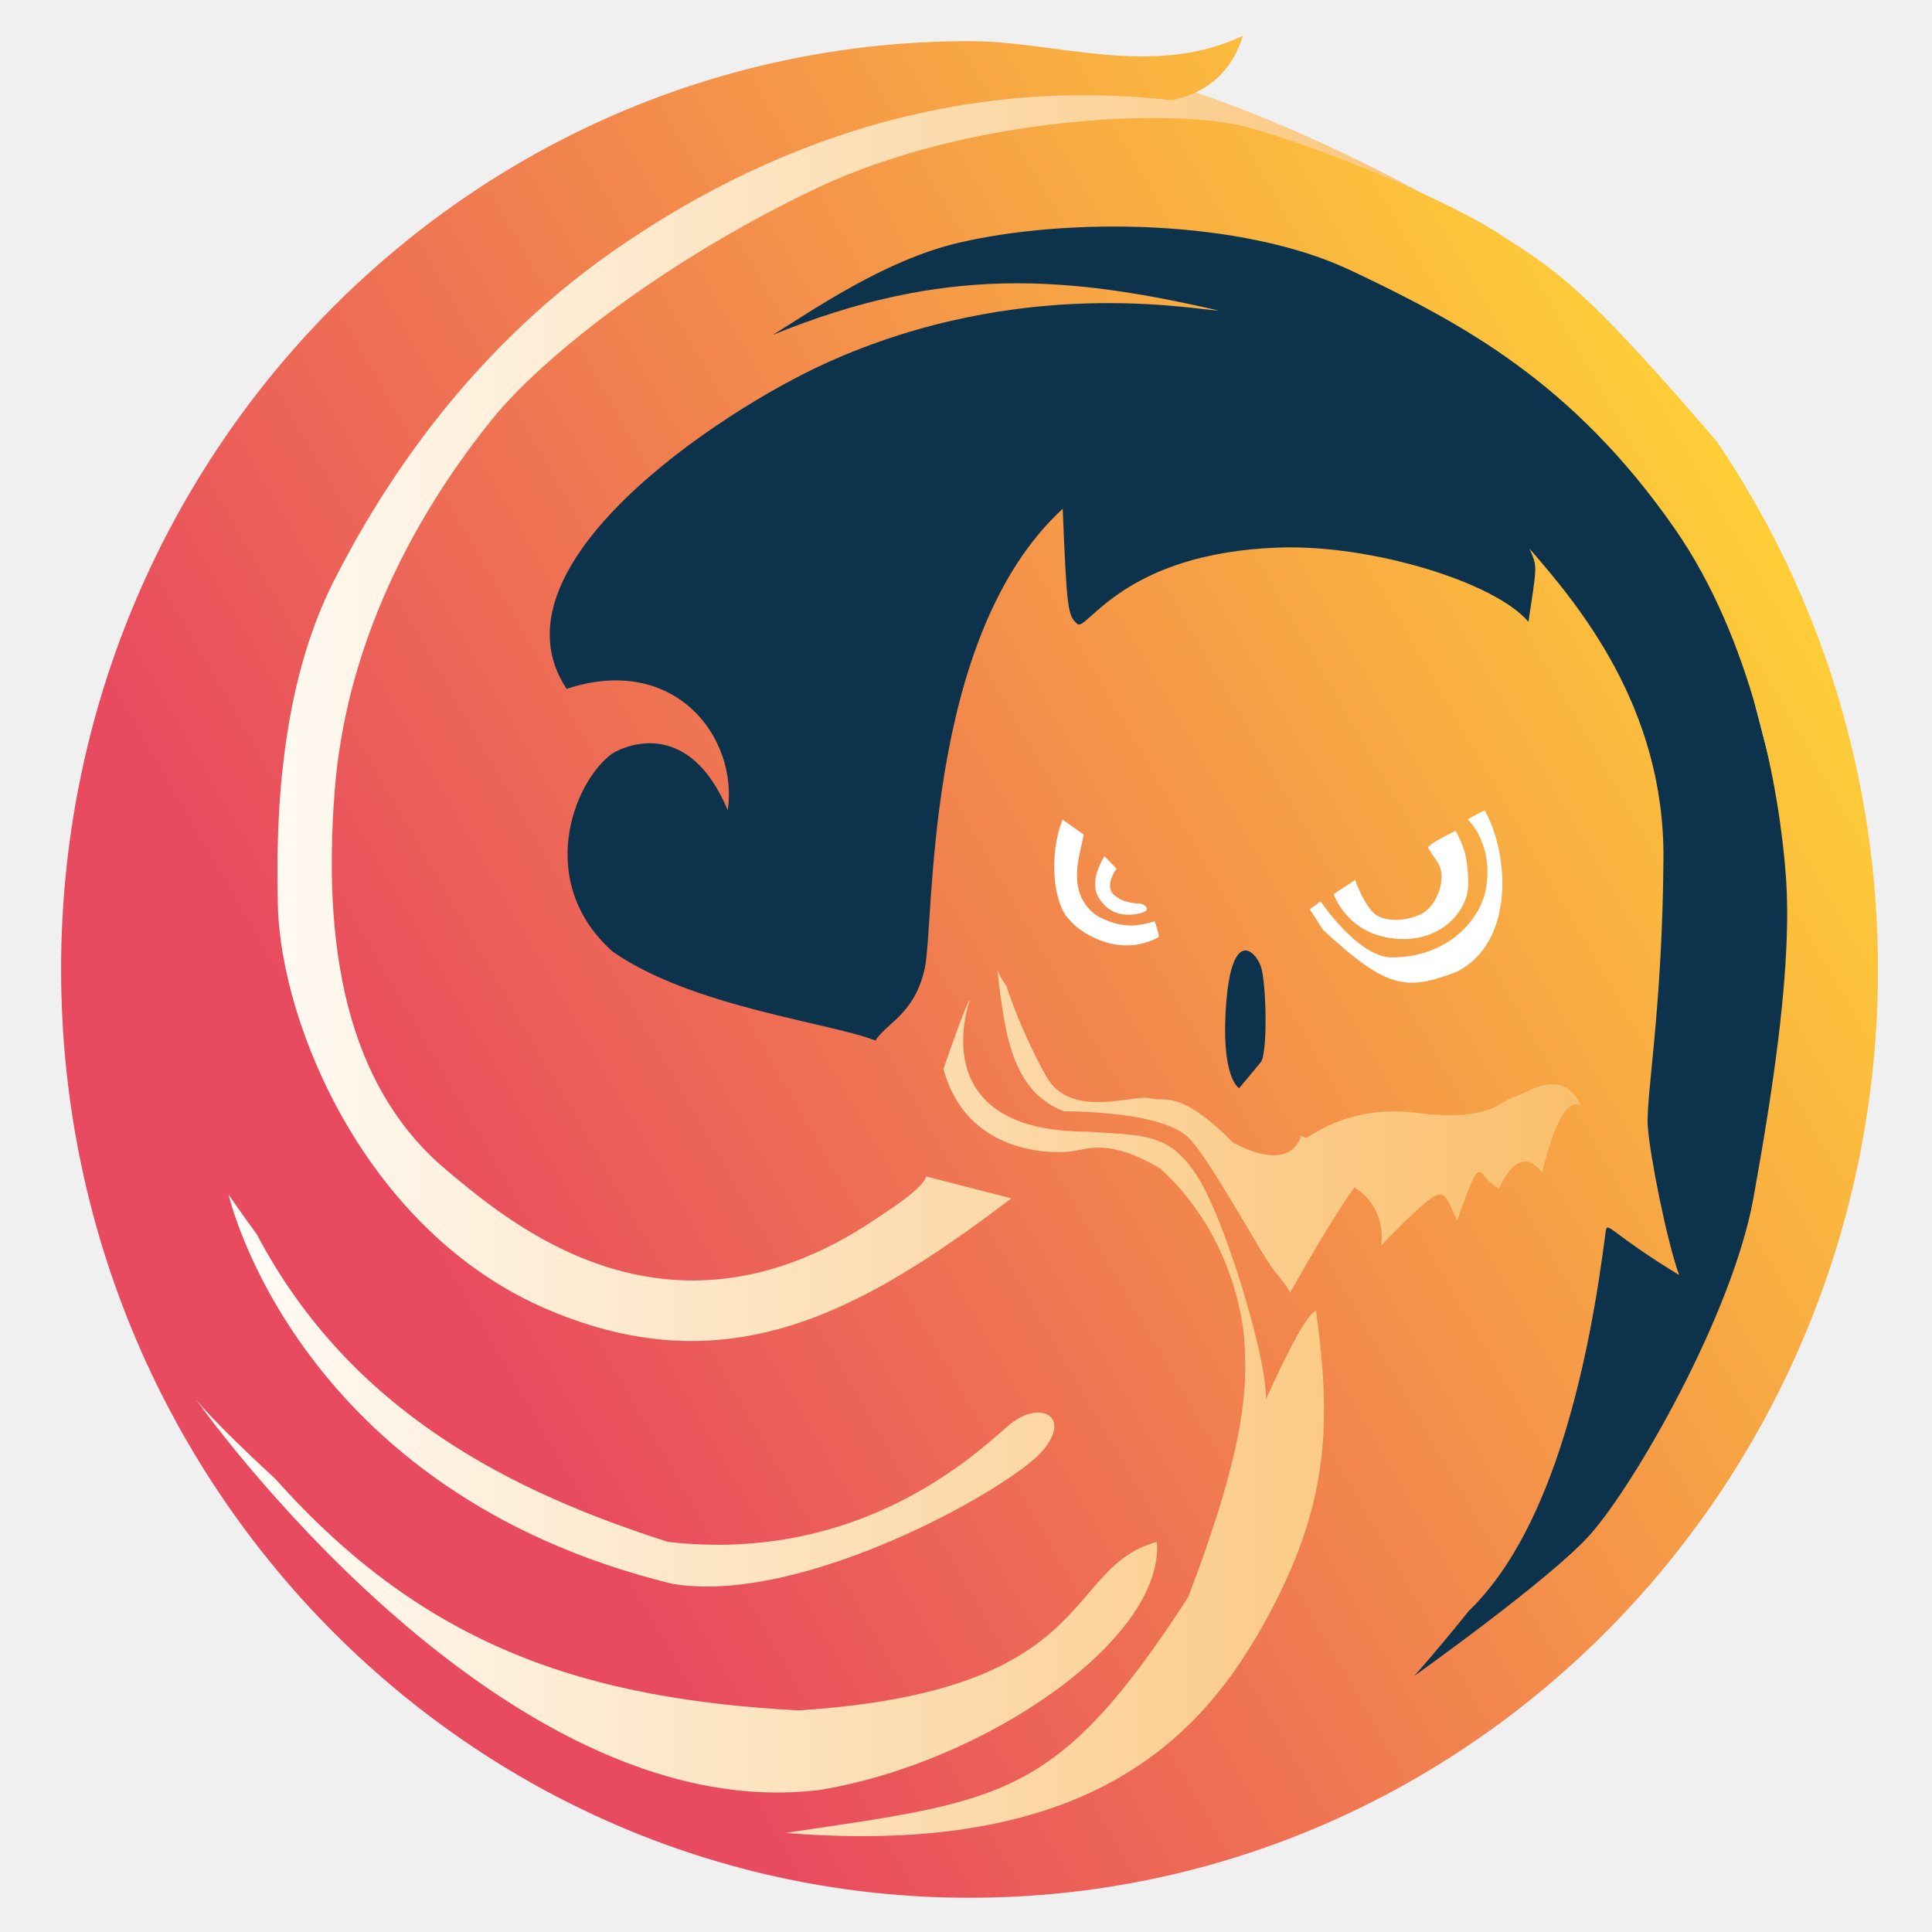
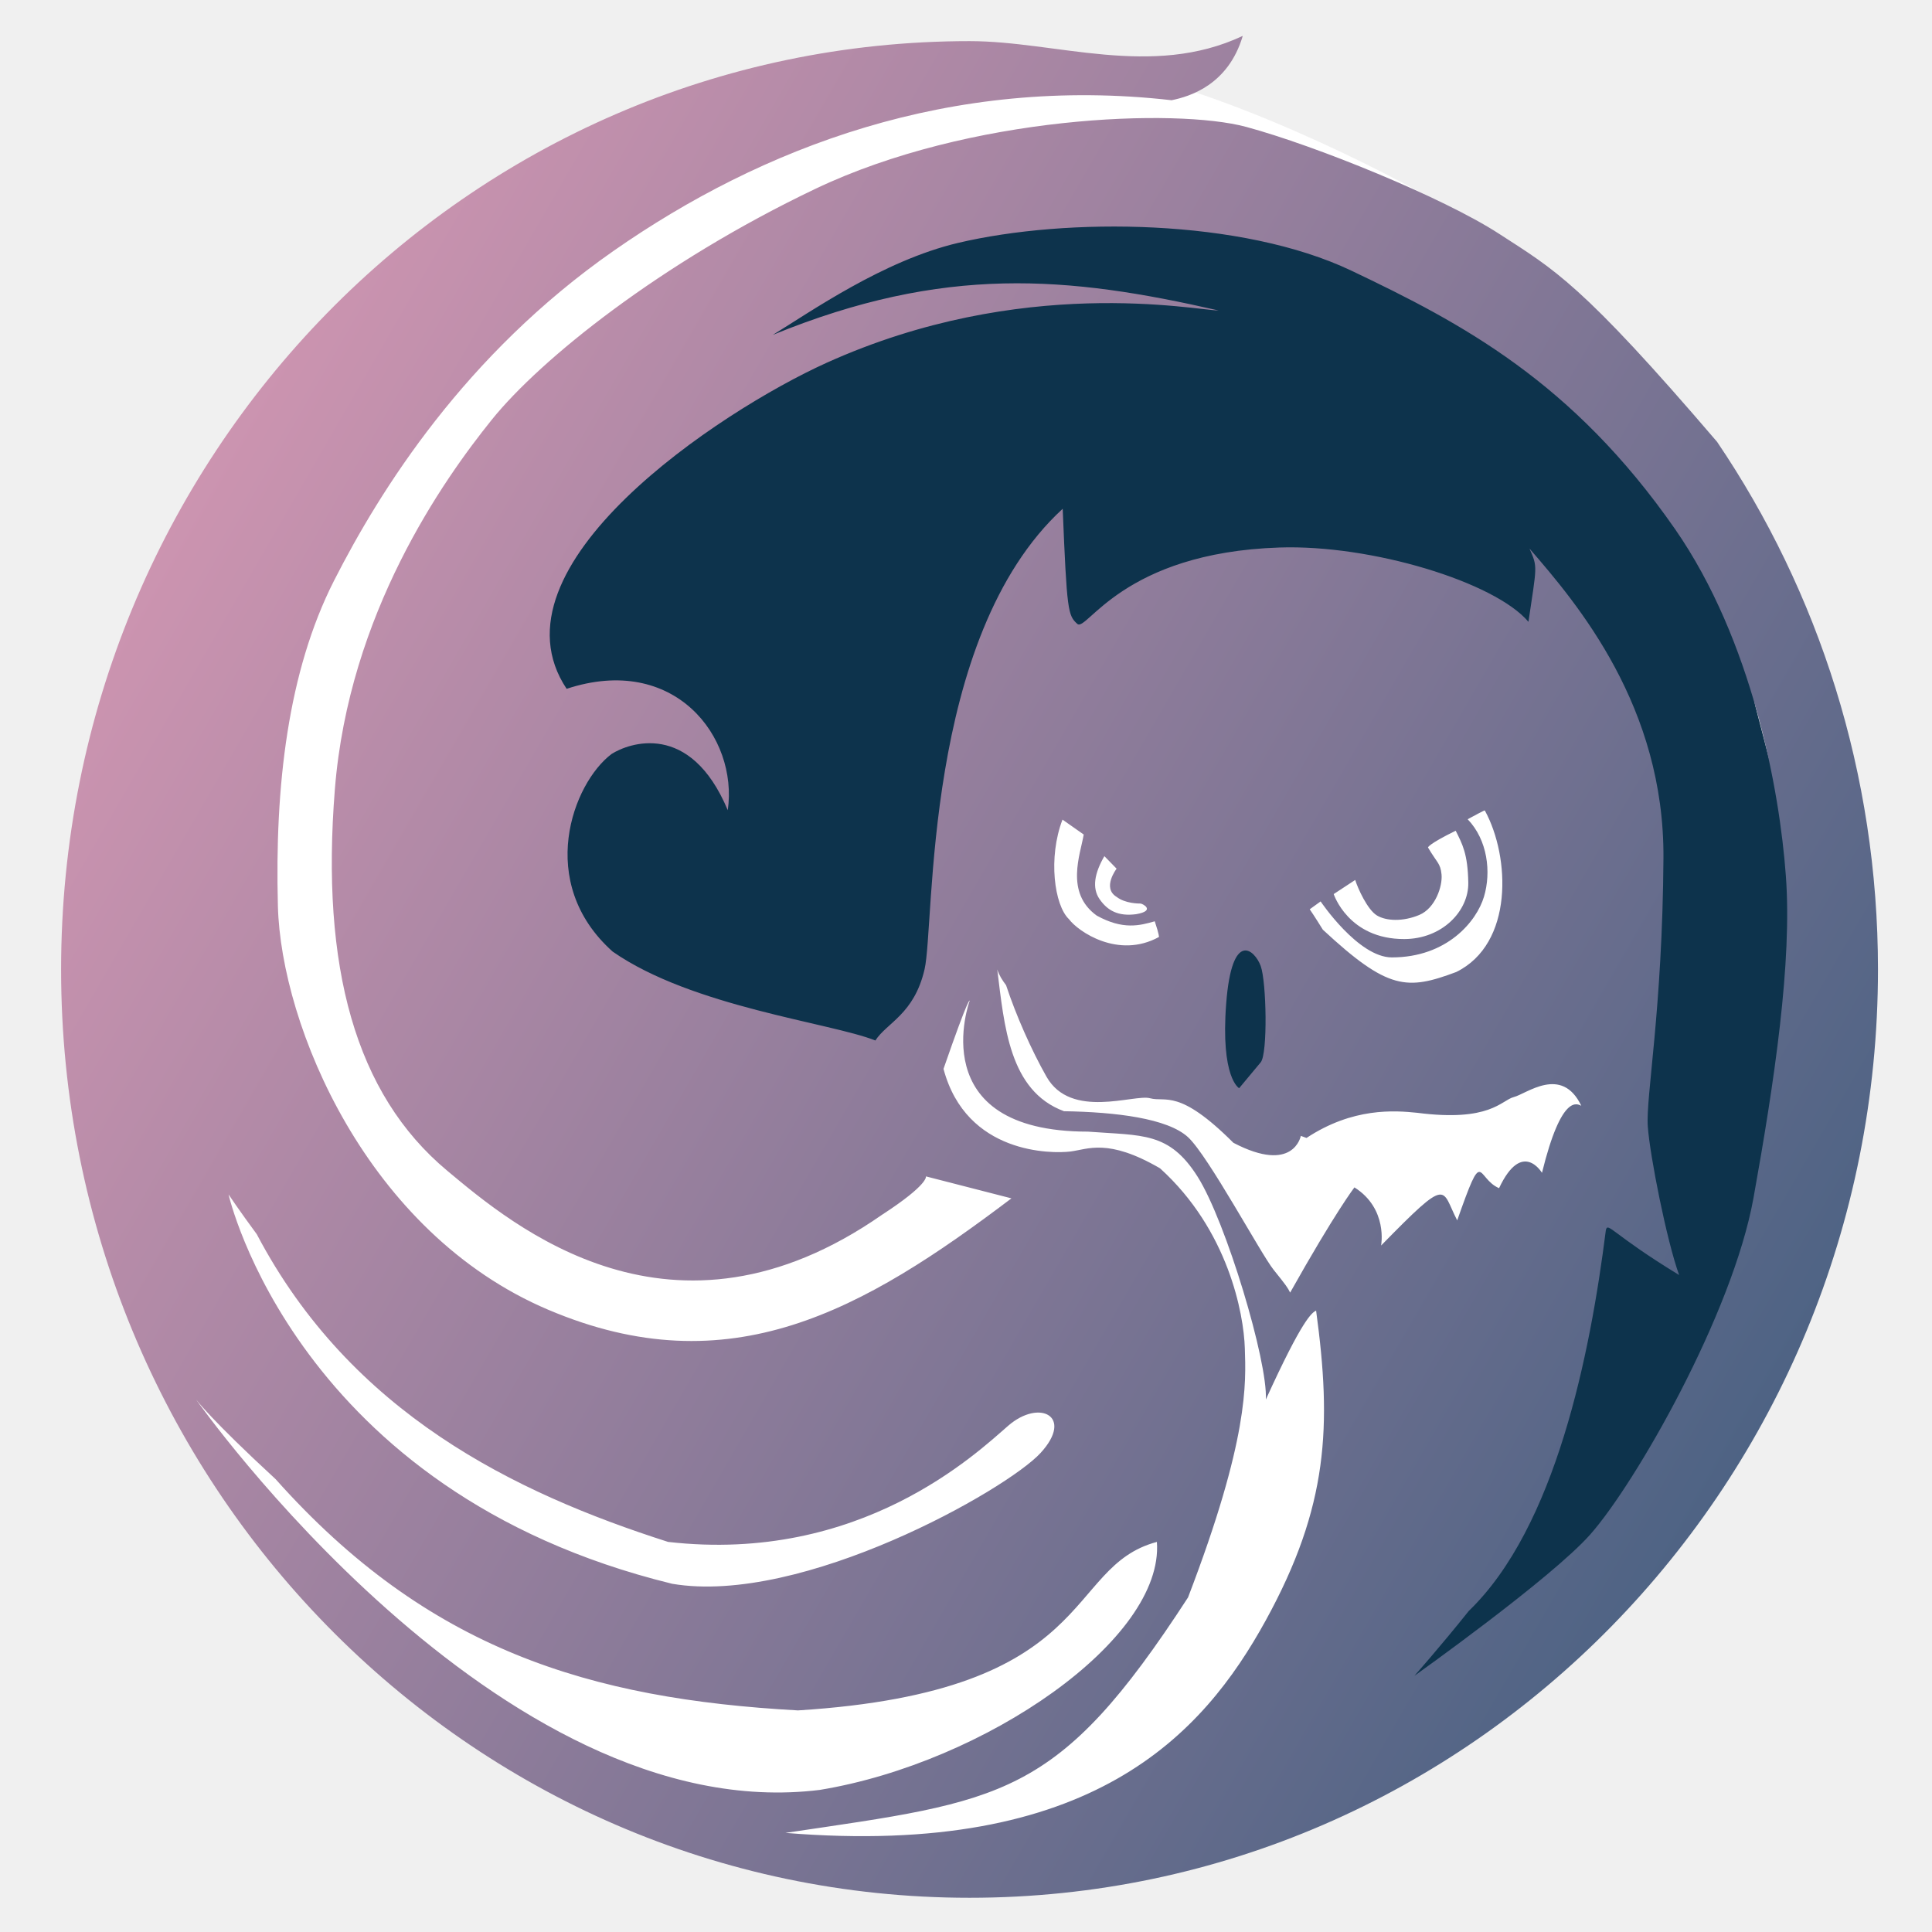
- <svg xmlns="http://www.w3.org/2000/svg" version="1.1" x="0px" y="0px" width="56px" height="56px" viewBox="0 0 56 56" enable-background="new 0 0 56 56" xml:space="preserve">
+ <svg xmlns="http://www.w3.org/2000/svg" version="1.1" id="Layer_1" x="0px" y="0px" width="56px" height="56px" viewBox="0 0 56 56" enable-background="new 0 0 56 56" xml:space="preserve">
  <g id="Layer_2">
-     <linearGradient id="SVGID_1_" gradientUnits="userSpaceOnUse" x1="4.333" y1="28.016" x2="46.333" y2="28.016">
-       <stop offset="0" style="stop-color:#FFFFFF" />
-       <stop offset="1" style="stop-color:#FABE6A" />
-     </linearGradient>
-     <path fill="url(#SVGID_1_)" d="M41.163,5.575c0,0-4.931-2.767-8.996-3.575c-4.065-0.808-11.833,2.25-11.833,2.25l-10.75,6.083   c0,0-3.583,11.75-3.583,12.5S4.333,36.667,4.333,36.667l0.162,3.366l1.838,2.217l1.5,2.084l3.417,3.5l4.605,2.171l2.979,2.412   l3.915,1.25l5.252,0.5l7.833-3.667l3.417-5.583l3.167-8.417l3.916-3v-3.416l-4,0.583l-5.75,1.417l-2.833-1.167L31.083,30   l-1.5-2.417l-1.48-0.5l-1.769,4l-2,3.166l-8.083-2.166L12.583,25.5L14.25,16l9.667-8.583l4.917-1.667L34.5,4.833l5.833,1.333   L41.163,5.575" />
+     <path fill="#FFFFFF" d="M41.163,5.575c0,0-4.931-2.767-8.996-3.575c-4.065-0.808-11.833,2.25-11.833,2.25l-10.75,6.083   c0,0-3.583,11.75-3.583,12.5S4.333,36.667,4.333,36.667l0.162,3.366l1.838,2.217l1.5,2.084l3.417,3.5l4.605,2.171l2.979,2.412   l3.915,1.25l5.252,0.5l7.833-3.667l3.417-5.583l3.167-8.417l3.916-3v-3.416l-4,0.583l-5.75,1.417l-2.833-1.167L31.083,30   l-1.5-2.417l-1.48-0.5l-1.769,4l-2,3.166l-8.083-2.166L12.583,25.5L14.25,16l9.667-8.583l4.917-1.667L34.5,4.833l5.833,1.333   L41.163,5.575" />
  </g>
  <g id="Layer_3">
    <path fill="#0D334C" d="M13.625,17.875l11.708-11.75L31.75,4.75L36.125,5L41.5,7.5c0,0,6.875,6.375,7.5,6.5   s1.877,6.454,1.877,6.454L53,28.625c0,0-1.625,9.25-1.875,9.875s-7.25,10-7.25,10l-4.5,1L40,44.25l4.625-8.125l2.125-3.75L45,29   l-6.75,2.75L36.5,32l-2-0.875L32.125,29.5L28,27.315l-2.667,5.352L19.25,32.25L11.75,24L13.625,17.875z" />
  </g>
  <g id="Layer_4">
    <polygon fill="#FFFFFF" points="32.375,29 29.75,26.5 29.75,23.375 33,23.375 35.323,26.188 34,29  " />
    <polygon fill="#FFFFFF" points="39.25,29 37.125,27.125 37.125,23.375 40.5,22.125 44.5,22.125 45.125,26.188 42.625,29  " />
  </g>
-   <g id="Layer_1">
+   <g id="Layer_1_1_">
    <polygon fill="#377254" points="35.332,9 35.323,9 35.326,9  " />
-     <linearGradient id="SVGID_2_" gradientUnits="userSpaceOnUse" x1="5.169" y1="41.342" x2="51.035" y2="14.861">
-       <stop offset="0.163" style="stop-color:#E84A5F" />
-       <stop offset="1" style="stop-color:#FECE38" />
+     <linearGradient id="SVGID_1_" gradientUnits="userSpaceOnUse" x1="5.325" y1="14.589" x2="51.192" y2="41.07">
+       <stop offset="0" style="stop-color:#CC94B0" />
+       <stop offset="1" style="stop-color:#4E6384" />
    </linearGradient>
-     <path fill="url(#SVGID_2_)" d="M49.77,12.806c-3.937-4.599-4.709-4.987-6.324-6.033c-1.613-1.046-5.301-2.548-7.326-3.095   c-2.023-0.546-8.008-0.34-12.49,1.797c-4.483,2.139-7.964,4.938-9.375,6.689c-1.41,1.752-4.144,5.613-4.55,10.717   c-0.41,5.142,0.591,8.828,3.255,11.051c1.908,1.594,6.528,5.512,12.603,1.28c1.365-0.887,1.274-1.114,1.274-1.114l2.48,0.637   c-4.301,3.254-8.168,5.461-13.424,3.23c-5.255-2.229-7.749-8.234-7.839-11.703c-0.092-3.465,0.286-6.793,1.628-9.433   c1.343-2.639,3.799-6.553,8.1-9.556c4.301-3.003,9.783-5.097,16.176-4.368c0.52-0.106,1.641-0.44,2.063-1.865   c-2.641,1.244-5.406,0.152-7.917,0.152C13.56,1.192,1.771,13.239,1.771,28.1c0,14.862,11.789,26.908,26.332,26.908   c14.543,0,26.331-12.046,26.331-26.908C54.434,22.418,52.71,17.148,49.77,12.806z M7.443,35.775   c2.731,5.188,7.463,7.492,11.922,8.918c5.583,0.638,8.949-2.579,9.859-3.368c0.909-0.787,1.912-0.272,0.938,0.789   c-0.97,1.063-6.915,4.43-10.677,3.793C8.566,43.236,6.625,34.622,6.625,34.622S6.928,35.076,7.443,35.775z M5.684,40.566   c0,0,0.428,0.578,2.305,2.308c4.409,4.944,9.102,6.369,15.139,6.703c8.767-0.548,7.675-4.156,10.405-4.884   c0.213,2.82-4.975,6.4-9.769,7.189C14.452,53.036,5.684,40.566,5.684,40.566z M36.688,46.969   c-1.819,3.307-5.035,6.885-13.923,6.158c6.339-0.939,7.869-0.971,11.671-6.825c1.768-4.61,1.678-6.22,1.646-7.221   c-0.03-1.001-0.483-3.429-2.458-5.217c-1.516-0.882-2.092-0.548-2.605-0.486c-0.517,0.062-3.009,0.091-3.672-2.396   c0.758-2.185,0.758-1.973,0.758-1.973s-1.396,3.793,3.429,3.793c1.577,0.119,2.351,0,3.177,1.303   c0.826,1.305,2.04,5.369,1.979,6.461c1.063-2.334,1.334-2.517,1.457-2.577C38.602,41.325,38.507,43.66,36.688,46.969z    M40.032,36.102c0,0,0.204-1.07-0.773-1.685c0,0-0.547,0.706-1.864,3.05c-0.068-0.139-0.113-0.206-0.479-0.662   c-0.365-0.453-1.891-3.299-2.48-3.843c-0.594-0.547-2.094-0.729-3.596-0.753c-1.592-0.59-1.729-2.479-1.934-4.109   c0.052,0.166,0.145,0.311,0.256,0.458c0.283,0.861,0.734,1.881,1.171,2.651c0.708,1.25,2.542,0.5,3,0.625s0.834-0.292,2.417,1.291   c1.75,0.916,1.955-0.2,1.955-0.2c0.053,0.02,0.103,0.039,0.165,0.06c1.344-0.887,2.549-0.797,3.209-0.729   c2.116,0.274,2.435-0.362,2.798-0.456c0.365-0.089,1.389-0.932,1.957,0.251c-0.113-0.045-0.568-0.374-1.139,1.945   c0,0-0.576-0.979-1.244,0.446c-0.676-0.293-0.438-1.275-1.213,0.932C41.762,34.463,42.036,34.055,40.032,36.102z M31.789,26.539   c0.763,0.421,1.248,0.289,1.682,0.165c0.133,0.397,0.122,0.455,0.122,0.455c-1.182,0.648-2.347-0.163-2.608-0.516   c-0.426-0.401-0.611-1.786-0.188-2.886l0.615,0.432C31.318,24.758,30.863,25.872,31.789,26.539z M32.366,25.997   c0.249,0.193,0.637,0.193,0.692,0.193c0.057,0,0.455,0.206-0.125,0.308c-0.521,0.069-0.83-0.103-1.059-0.434   c-0.227-0.327-0.146-0.759,0.137-1.248l0.354,0.363C32.366,25.179,31.934,25.736,32.366,25.997z M35.542,29.084   c0.167-2.167,0.833-1.542,1-1.084s0.208,2.542,0,2.792s-0.625,0.75-0.625,0.75S35.375,31.251,35.542,29.084z M41.391,24.564   c0,0,0-0.091,0.803-0.485c0.197,0.395,0.348,0.668,0.365,1.502c0.015,0.833-0.765,1.635-1.853,1.638   c-1.624,0.006-2.048-1.304-2.048-1.304l0.623-0.409c0.076,0.242,0.354,0.86,0.627,1.027c0.271,0.166,0.758,0.185,1.229-0.012   c0.469-0.196,0.678-0.837,0.647-1.172C41.753,25.016,41.648,25.005,41.391,24.564z M40.343,27.751c1.601,0,2.458-1.046,2.671-1.76   c0.213-0.712,0.106-1.642-0.473-2.245c0.563-0.304,0.486-0.257,0.503-0.243c0.728,1.336,0.833,3.854-0.836,4.672   c-1.424,0.531-1.972,0.531-3.865-1.228c-0.243-0.394-0.38-0.591-0.38-0.591l0.316-0.228C38.279,26.128,39.369,27.751,40.343,27.751   z M46.092,44.48c-1.133,1.279-5.096,4.095-5.096,4.095s0.729-0.818,1.577-1.88c2.518-2.428,3.519-7.434,3.974-11.043   c0.061-0.243,0.184,0.123,2.123,1.305c-0.361-1.001-0.848-3.459-0.908-4.309c-0.062-0.851,0.424-3.367,0.454-7.767   c0.03-4.398-2.487-7.371-3.883-8.979c0.242,0.545,0.212,0.485-0.03,2.123c-0.972-1.153-4.552-2.245-7.221-2.154   c-4.553,0.152-5.583,2.457-5.855,2.214c-0.272-0.242-0.303-0.363-0.424-3.337c-4.065,3.732-3.701,12.043-4.004,13.349   c-0.303,1.306-1.092,1.546-1.426,2.063c-1.305-0.517-5.309-0.97-7.614-2.576c-2.246-2.005-1.153-4.888-0.031-5.729   c0.485-0.31,2.275-0.978,3.367,1.631c0.304-2.124-1.547-4.55-4.671-3.519c-2.366-3.55,4.442-8.049,7.524-9.445   C29.627,7.952,34.657,8.993,35.323,9C30.952,8,27.374,7.674,22.4,9.707c1.092-0.668,3.205-2.155,5.369-2.666   c3.153-0.744,8.221-0.711,11.407,0.807c3.188,1.517,6.4,3.209,9.375,7.486c2.237,3.22,3.033,7.566,3.213,10.054   c0.185,2.486-0.332,5.965-0.939,9.334C50.218,38.09,47.398,43.005,46.092,44.48z" />
+     <path fill="url(#SVGID_1_)" d="M49.77,12.806c-3.937-4.599-4.709-4.987-6.324-6.033c-1.612-1.046-5.301-2.548-7.325-3.095   c-2.022-0.546-8.008-0.34-12.49,1.797c-4.483,2.139-7.964,4.938-9.375,6.689c-1.41,1.752-4.144,5.613-4.55,10.717   c-0.41,5.142,0.591,8.828,3.255,11.051c1.908,1.594,6.528,5.512,12.603,1.28c1.365-0.887,1.274-1.114,1.274-1.114l2.479,0.637   c-4.3,3.255-8.167,5.461-13.423,3.23c-5.255-2.229-7.749-8.234-7.839-11.703c-0.092-3.465,0.286-6.793,1.628-9.433   c1.343-2.639,3.799-6.553,8.1-9.556c4.301-3.003,9.783-5.097,16.176-4.368c0.521-0.106,1.642-0.44,2.063-1.865   c-2.642,1.244-5.406,0.152-7.917,0.152C13.56,1.192,1.771,13.239,1.771,28.1c0,14.862,11.789,26.908,26.332,26.908   c14.543,0,26.331-12.046,26.331-26.908C54.434,22.418,52.71,17.148,49.77,12.806z M7.443,35.775   c2.731,5.188,7.463,7.492,11.922,8.918c5.583,0.638,8.949-2.579,9.859-3.368c0.908-0.787,1.912-0.272,0.938,0.789   c-0.971,1.063-6.915,4.43-10.677,3.793C8.566,43.236,6.625,34.622,6.625,34.622S6.928,35.076,7.443,35.775z M5.684,40.566   c0,0,0.428,0.578,2.305,2.308c4.409,4.944,9.102,6.369,15.139,6.703c8.767-0.548,7.675-4.156,10.405-4.884   c0.213,2.82-4.975,6.399-9.769,7.188C14.452,53.036,5.684,40.566,5.684,40.566z M36.688,46.969   c-1.818,3.307-5.035,6.885-13.922,6.158c6.338-0.939,7.869-0.971,11.67-6.825c1.769-4.61,1.678-6.22,1.646-7.221   c-0.03-1.001-0.482-3.429-2.458-5.217c-1.517-0.882-2.092-0.548-2.604-0.486c-0.518,0.062-3.01,0.091-3.672-2.396   c0.758-2.186,0.758-1.974,0.758-1.974s-1.396,3.793,3.429,3.793c1.577,0.119,2.351,0,3.177,1.304   c0.826,1.305,2.04,5.369,1.979,6.461c1.063-2.334,1.334-2.518,1.457-2.577C38.602,41.325,38.507,43.66,36.688,46.969z    M40.032,36.102c0,0,0.204-1.069-0.773-1.685c0,0-0.547,0.706-1.864,3.05c-0.067-0.139-0.112-0.206-0.479-0.662   c-0.365-0.453-1.891-3.299-2.48-3.843c-0.594-0.547-2.094-0.729-3.596-0.753c-1.592-0.59-1.729-2.479-1.934-4.109   c0.052,0.166,0.145,0.311,0.256,0.458c0.283,0.86,0.734,1.881,1.171,2.65c0.708,1.25,2.542,0.5,3,0.625s0.834-0.292,2.417,1.291   c1.75,0.916,1.955-0.2,1.955-0.2c0.053,0.021,0.104,0.039,0.165,0.06c1.344-0.887,2.549-0.797,3.209-0.729   c2.116,0.273,2.435-0.361,2.798-0.456c0.365-0.089,1.389-0.932,1.957,0.251c-0.113-0.045-0.568-0.374-1.139,1.945   c0,0-0.576-0.979-1.244,0.445c-0.676-0.293-0.438-1.274-1.213,0.933C41.762,34.463,42.036,34.055,40.032,36.102z M31.789,26.539   c0.763,0.421,1.248,0.289,1.682,0.165c0.133,0.397,0.122,0.455,0.122,0.455c-1.182,0.648-2.347-0.163-2.608-0.516   c-0.426-0.401-0.61-1.786-0.188-2.886l0.615,0.432C31.318,24.758,30.863,25.872,31.789,26.539z M32.366,25.997   c0.249,0.193,0.637,0.193,0.692,0.193c0.057,0,0.455,0.206-0.125,0.308c-0.521,0.069-0.83-0.103-1.06-0.434   c-0.228-0.327-0.146-0.759,0.138-1.248l0.354,0.363C32.366,25.179,31.934,25.736,32.366,25.997z M35.542,29.084   c0.167-2.167,0.833-1.542,1-1.084s0.208,2.542,0,2.792s-0.625,0.75-0.625,0.75S35.375,31.251,35.542,29.084z M41.391,24.564   c0,0,0-0.091,0.803-0.485c0.197,0.395,0.349,0.668,0.365,1.502c0.016,0.833-0.765,1.635-1.853,1.638   c-1.624,0.006-2.048-1.304-2.048-1.304l0.623-0.409c0.076,0.242,0.354,0.86,0.627,1.027c0.271,0.166,0.758,0.185,1.229-0.012   c0.469-0.196,0.678-0.837,0.647-1.172C41.753,25.016,41.648,25.005,41.391,24.564z M40.343,27.751c1.601,0,2.458-1.046,2.671-1.76   c0.213-0.712,0.106-1.642-0.473-2.245c0.563-0.304,0.486-0.257,0.503-0.243c0.728,1.336,0.833,3.854-0.836,4.672   c-1.424,0.531-1.972,0.531-3.865-1.228c-0.243-0.394-0.38-0.591-0.38-0.591l0.316-0.228C38.279,26.128,39.369,27.751,40.343,27.751   z M46.092,44.48c-1.133,1.278-5.096,4.095-5.096,4.095s0.729-0.818,1.577-1.88c2.518-2.428,3.519-7.435,3.974-11.043   c0.061-0.243,0.184,0.123,2.123,1.305c-0.361-1.001-0.848-3.459-0.908-4.309c-0.062-0.852,0.424-3.367,0.454-7.768   c0.03-4.398-2.487-7.371-3.883-8.979c0.242,0.545,0.212,0.485-0.03,2.123c-0.972-1.153-4.552-2.245-7.221-2.154   c-4.553,0.152-5.583,2.457-5.855,2.214c-0.271-0.242-0.303-0.363-0.424-3.337c-4.065,3.732-3.701,12.043-4.004,13.349   c-0.303,1.305-1.092,1.545-1.426,2.063c-1.305-0.518-5.309-0.971-7.614-2.576c-2.246-2.005-1.153-4.888-0.031-5.729   c0.485-0.31,2.275-0.978,3.367,1.631c0.304-2.124-1.547-4.55-4.671-3.519c-2.366-3.55,4.442-8.049,7.524-9.445   C29.627,7.952,34.657,8.993,35.323,9C30.952,8,27.374,7.674,22.4,9.707c1.092-0.668,3.205-2.155,5.369-2.666   c3.153-0.744,8.221-0.711,11.407,0.807c3.188,1.517,6.4,3.209,9.375,7.486c2.237,3.22,3.033,7.566,3.213,10.054   c0.186,2.486-0.332,5.965-0.938,9.334C50.218,38.09,47.398,43.005,46.092,44.48z" />
  </g>
</svg>
